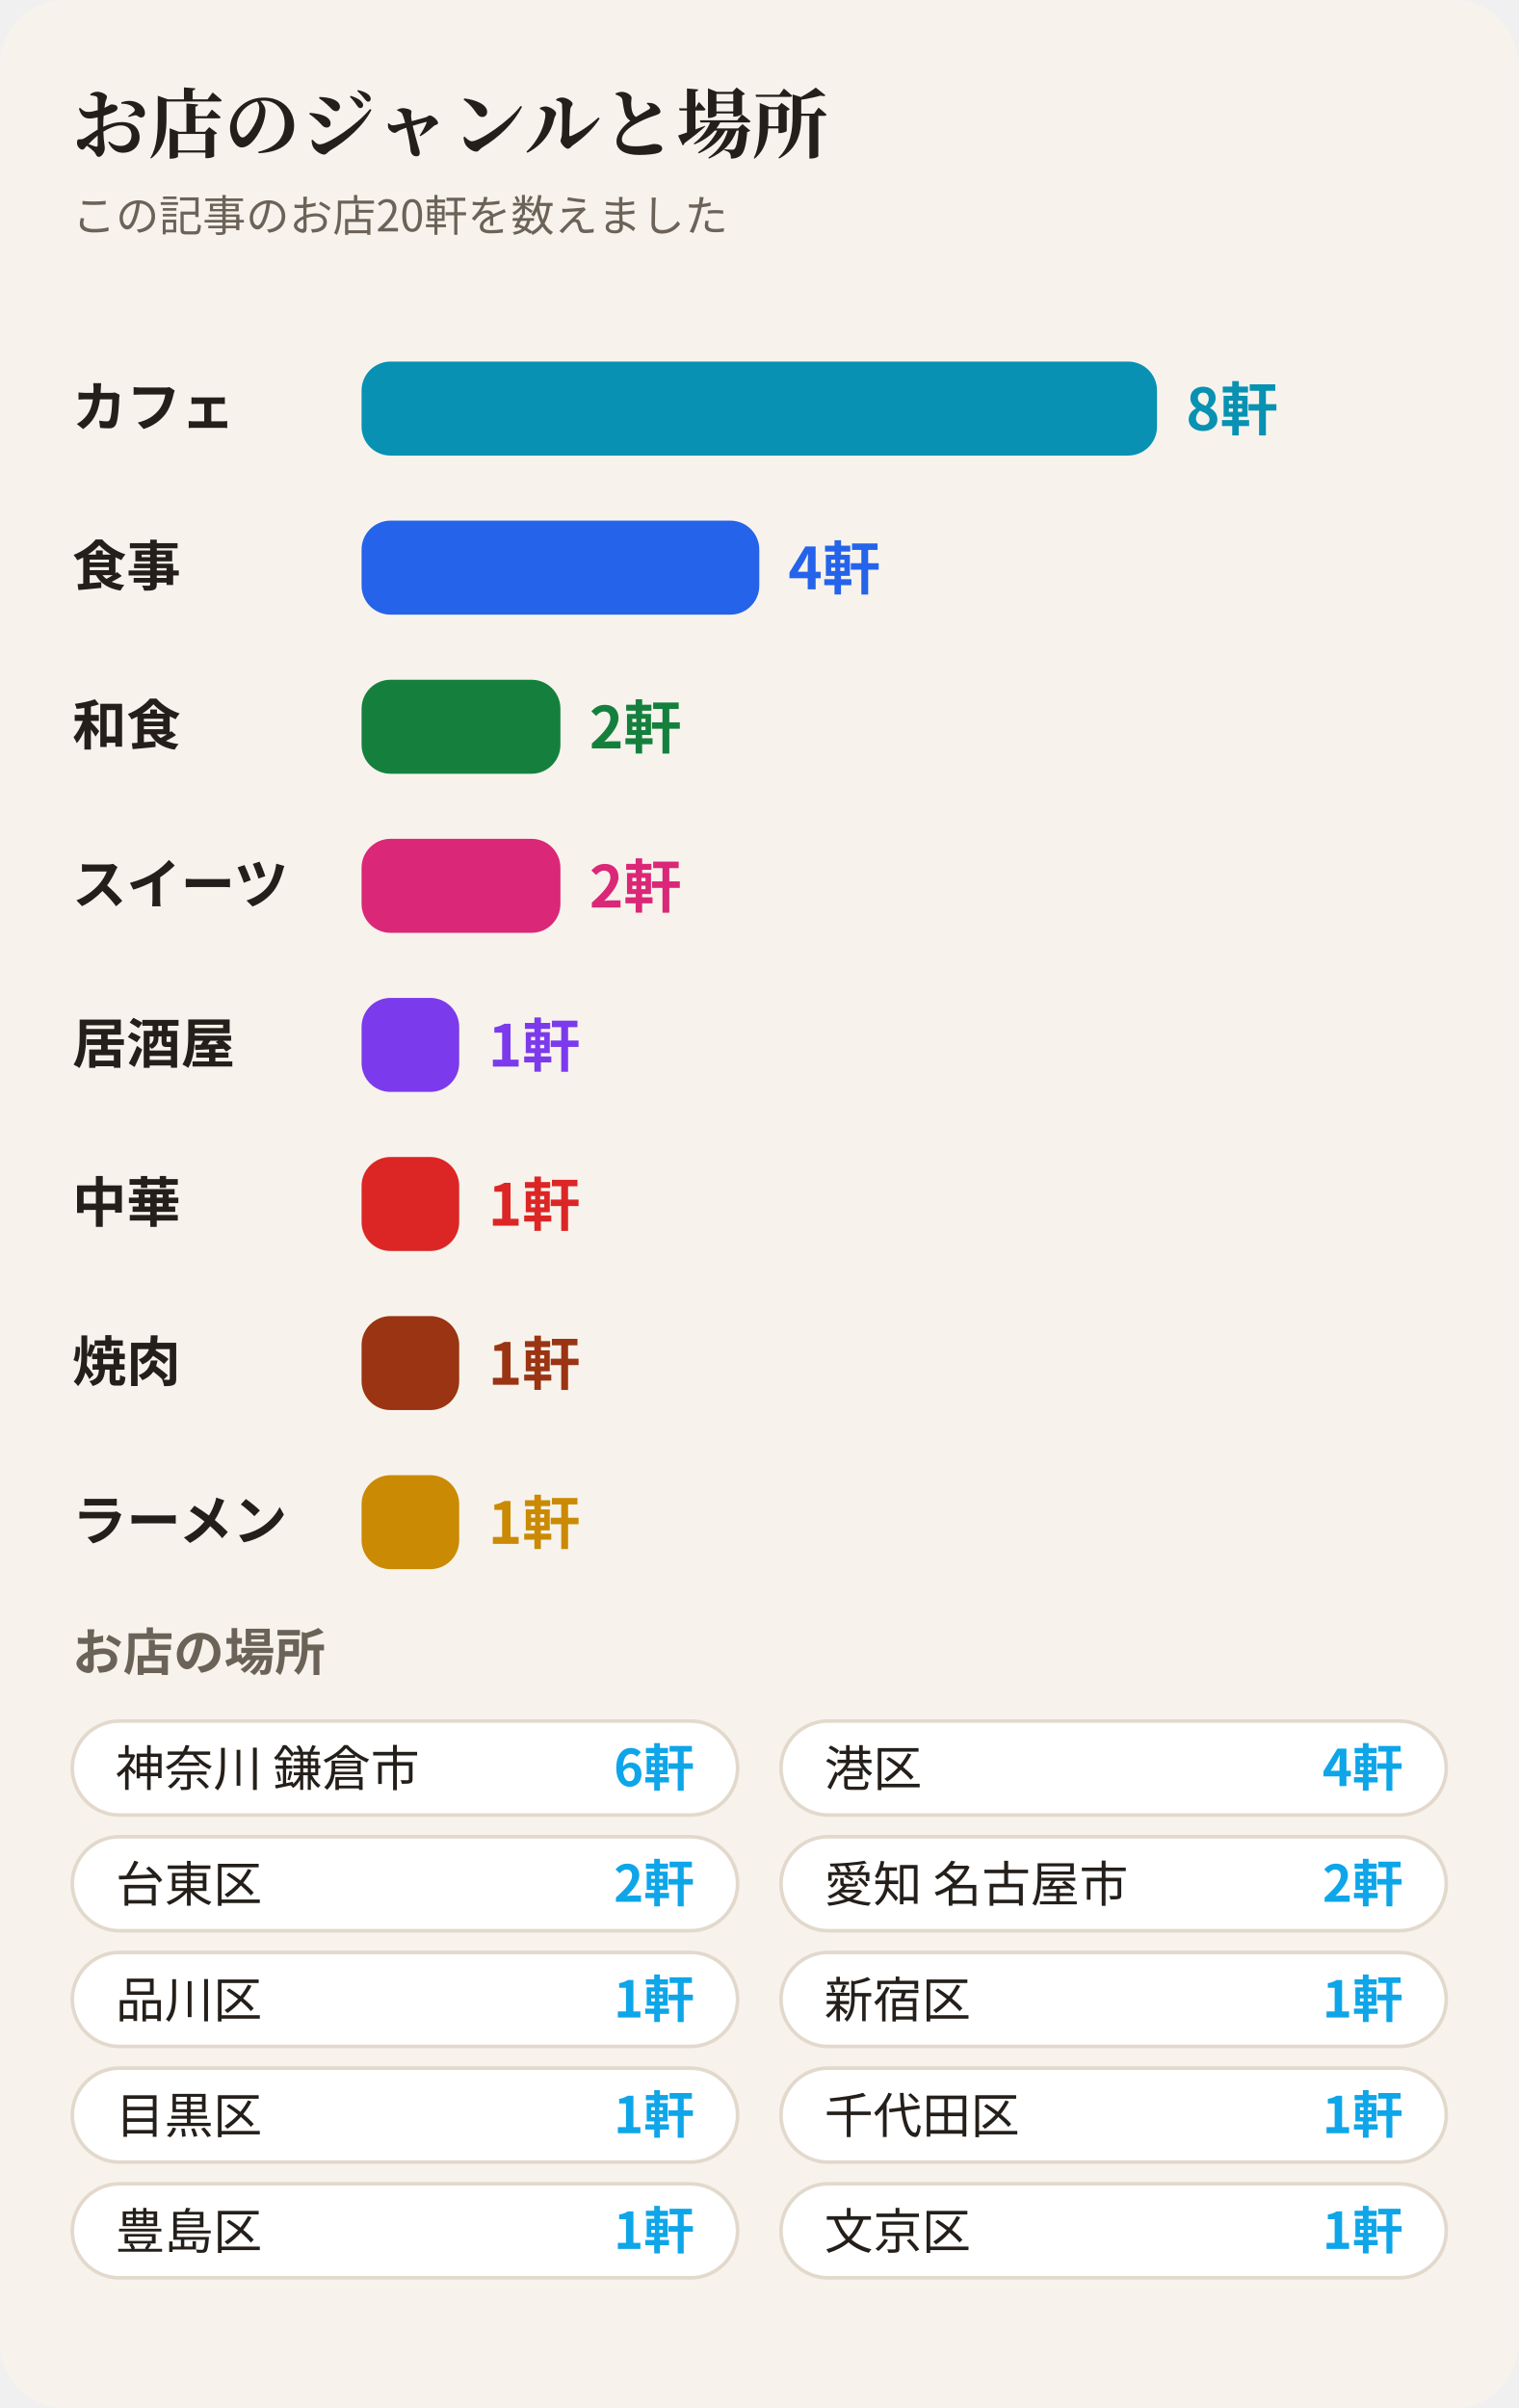
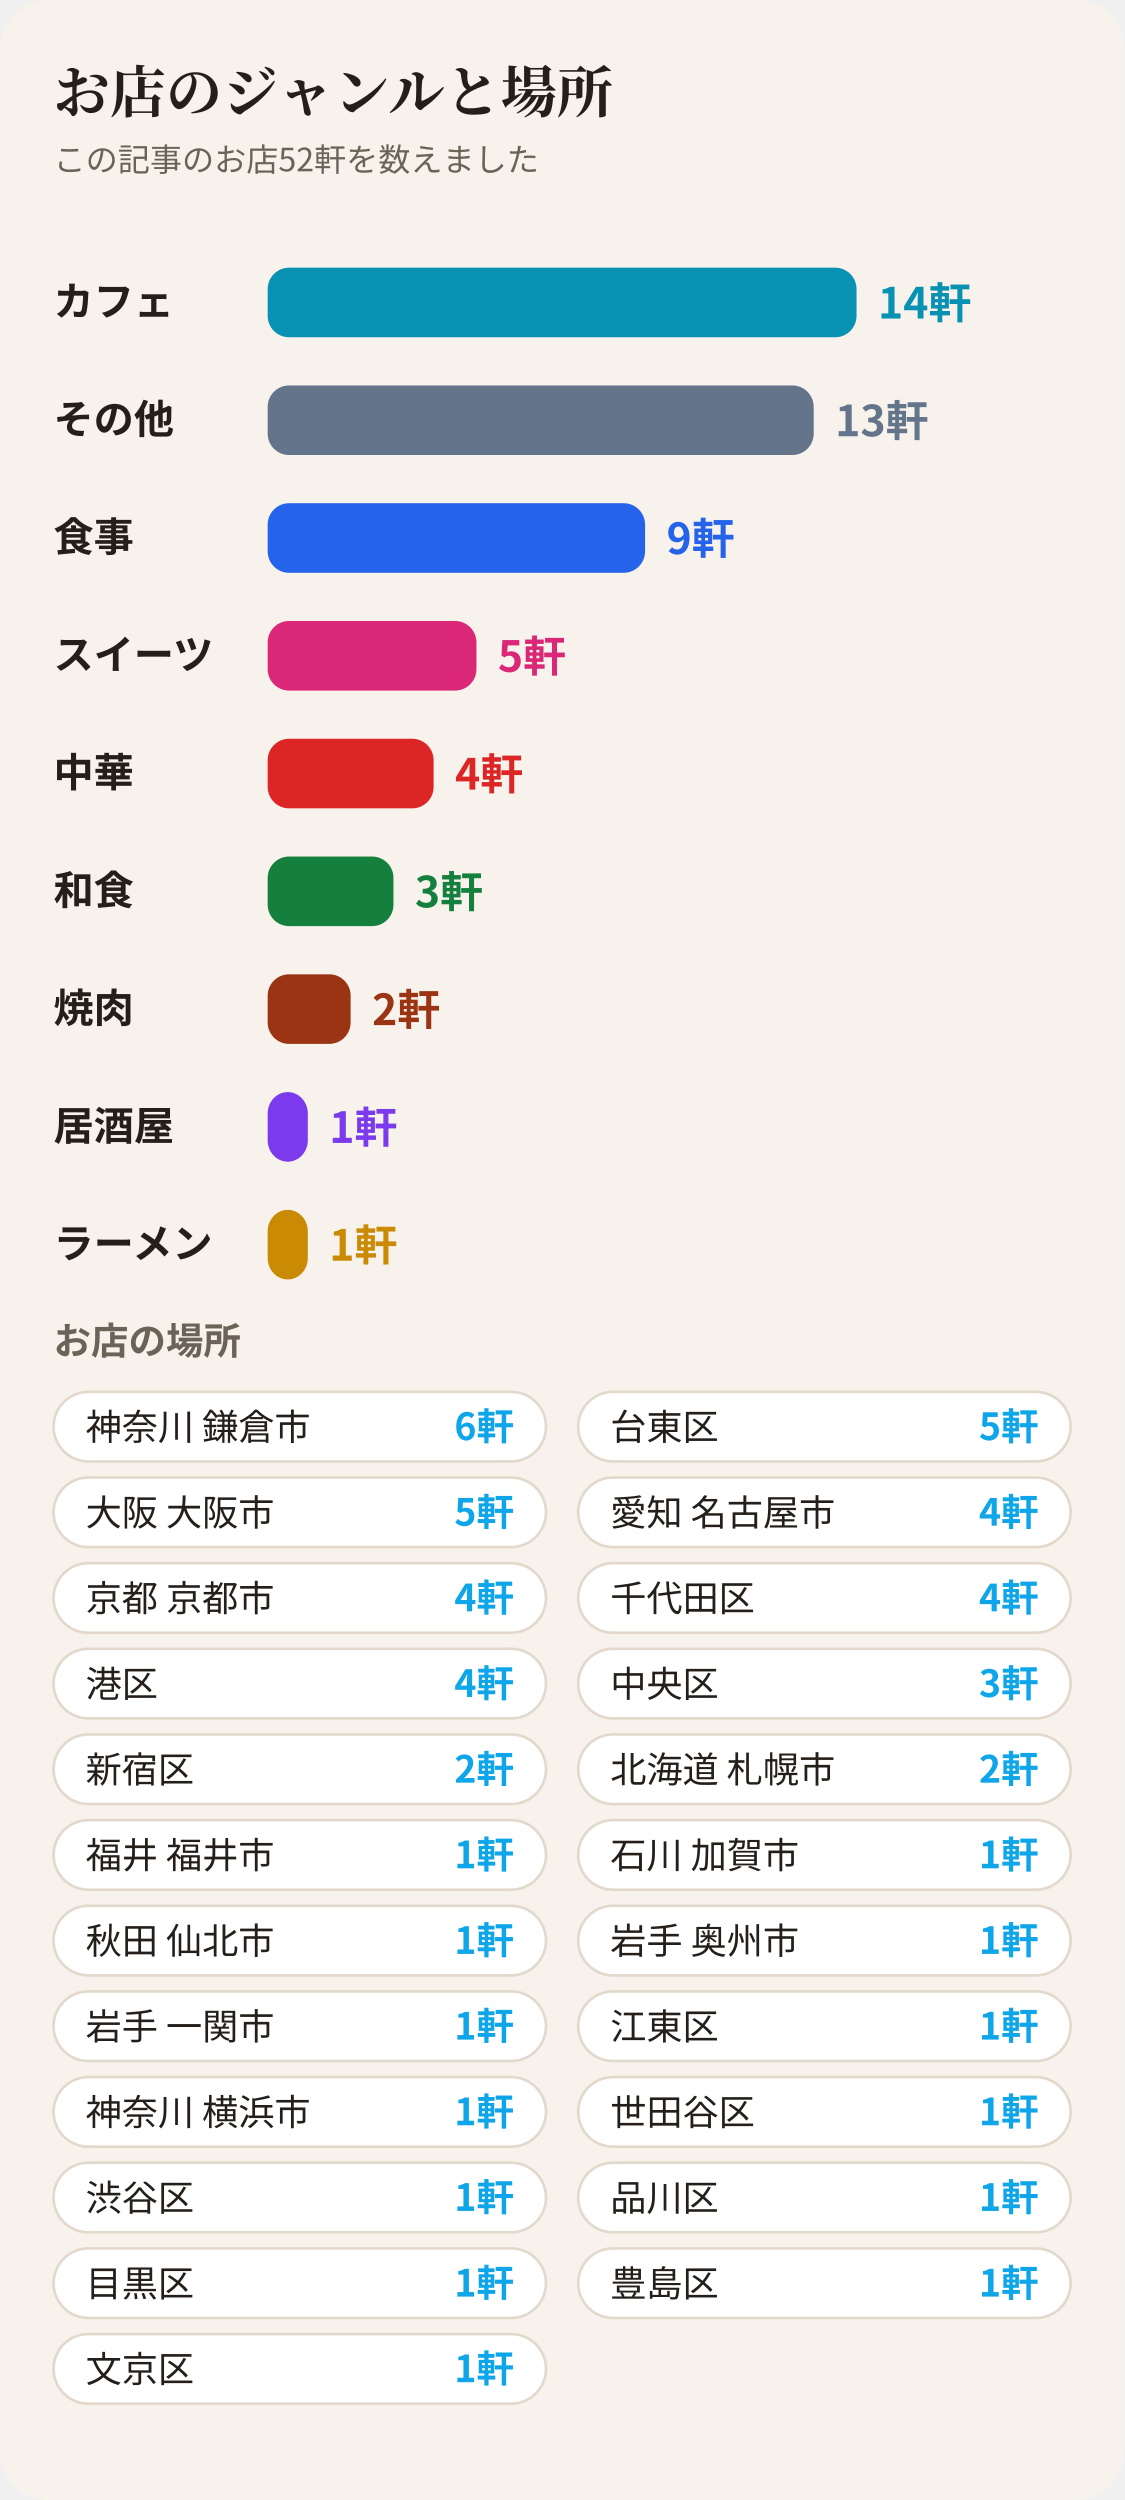
- <svg xmlns="http://www.w3.org/2000/svg" viewBox="0 0 420 666" width="420" height="666" font-family="'Hiragino Sans','Noto Sans CJK JP','Noto Sans JP',sans-serif">
-   <rect width="420" height="666" rx="18" fill="#F7F3EC" />
+ <svg xmlns="http://www.w3.org/2000/svg" viewBox="0 0 420 934" width="420" height="934" font-family="'Hiragino Sans','Noto Sans CJK JP','Noto Sans JP',sans-serif">
+   <rect width="420" height="934" rx="18" fill="#F7F3EC" />
  <text x="20" y="42" font-size="21" font-weight="800" fill="#241F1A" font-family="'Hiragino Mincho ProN','Noto Serif CJK JP','Noto Serif JP',serif">お店のジャンルと場所</text>
-   <text x="20" y="64" font-size="12" fill="#6B6258">この記事のお店20軒を数えました</text>
+   <text x="20" y="64" font-size="12" fill="#6B6258">この記事のお店52軒を数えました</text>
  <text x="20" y="118" font-size="15" font-weight="700" fill="#241F1A">カフェ</text>
  <rect x="100" y="100" width="220" height="26" rx="8" fill="#0891b2" />
-   <text x="328" y="119" font-size="16" font-weight="800" fill="#0891b2">8軒</text>
-   <text x="20" y="162" font-size="15" font-weight="700" fill="#241F1A">食事</text>
-   <rect x="100" y="144" width="110" height="26" rx="8" fill="#2563eb" />
-   <text x="218" y="163" font-size="16" font-weight="800" fill="#2563eb">4軒</text>
-   <text x="20" y="206" font-size="15" font-weight="700" fill="#241F1A">和食</text>
-   <rect x="100" y="188" width="55" height="26" rx="8" fill="#15803d" />
-   <text x="163" y="207" font-size="16" font-weight="800" fill="#15803d">2軒</text>
+   <text x="328" y="119" font-size="16" font-weight="800" fill="#0891b2">14軒</text>
+   <text x="20" y="162" font-size="15" font-weight="700" fill="#241F1A">その他</text>
+   <rect x="100" y="144" width="204" height="26" rx="8" fill="#64748b" />
+   <text x="312" y="163" font-size="16" font-weight="800" fill="#64748b">13軒</text>
+   <text x="20" y="206" font-size="15" font-weight="700" fill="#241F1A">食事</text>
+   <rect x="100" y="188" width="141" height="26" rx="8" fill="#2563eb" />
+   <text x="249" y="207" font-size="16" font-weight="800" fill="#2563eb">9軒</text>
  <text x="20" y="250" font-size="15" font-weight="700" fill="#241F1A">スイーツ</text>
-   <rect x="100" y="232" width="55" height="26" rx="8" fill="#db2777" />
-   <text x="163" y="251" font-size="16" font-weight="800" fill="#db2777">2軒</text>
-   <text x="20" y="294" font-size="15" font-weight="700" fill="#241F1A">居酒屋</text>
-   <rect x="100" y="276" width="27" height="26" rx="8" fill="#7c3aed" />
-   <text x="135" y="295" font-size="16" font-weight="800" fill="#7c3aed">1軒</text>
-   <text x="20" y="338" font-size="15" font-weight="700" fill="#241F1A">中華</text>
-   <rect x="100" y="320" width="27" height="26" rx="8" fill="#dc2626" />
-   <text x="135" y="339" font-size="16" font-weight="800" fill="#dc2626">1軒</text>
+   <rect x="100" y="232" width="78" height="26" rx="8" fill="#db2777" />
+   <text x="186" y="251" font-size="16" font-weight="800" fill="#db2777">5軒</text>
+   <text x="20" y="294" font-size="15" font-weight="700" fill="#241F1A">中華</text>
+   <rect x="100" y="276" width="62" height="26" rx="8" fill="#dc2626" />
+   <text x="170" y="295" font-size="16" font-weight="800" fill="#dc2626">4軒</text>
+   <text x="20" y="338" font-size="15" font-weight="700" fill="#241F1A">和食</text>
+   <rect x="100" y="320" width="47" height="26" rx="8" fill="#15803d" />
+   <text x="155" y="339" font-size="16" font-weight="800" fill="#15803d">3軒</text>
  <text x="20" y="382" font-size="15" font-weight="700" fill="#241F1A">焼肉</text>
-   <rect x="100" y="364" width="27" height="26" rx="8" fill="#9a3412" />
-   <text x="135" y="383" font-size="16" font-weight="800" fill="#9a3412">1軒</text>
-   <text x="20" y="426" font-size="15" font-weight="700" fill="#241F1A">ラーメン</text>
-   <rect x="100" y="408" width="27" height="26" rx="8" fill="#ca8a04" />
-   <text x="135" y="427" font-size="16" font-weight="800" fill="#ca8a04">1軒</text>
-   <text x="20" y="462" font-size="14" font-weight="700" fill="#6B6258">お店の場所</text>
-   <rect x="20" y="476" width="184" height="26" rx="13" fill="#fff" stroke="#E2D9CC" />
-   <text x="32" y="494" font-size="13.5" fill="#241F1A">神奈川 鎌倉市</text>
-   <text x="192" y="494" font-size="14" font-weight="800" text-anchor="end" fill="#0ea5e9">6軒</text>
-   <rect x="216" y="476" width="184" height="26" rx="13" fill="#fff" stroke="#E2D9CC" />
-   <text x="228" y="494" font-size="13.5" fill="#241F1A">港区</text>
-   <text x="388" y="494" font-size="14" font-weight="800" text-anchor="end" fill="#0ea5e9">4軒</text>
-   <rect x="20" y="508" width="184" height="26" rx="13" fill="#fff" stroke="#E2D9CC" />
-   <text x="32" y="526" font-size="13.5" fill="#241F1A">台東区</text>
-   <text x="192" y="526" font-size="14" font-weight="800" text-anchor="end" fill="#0ea5e9">2軒</text>
-   <rect x="216" y="508" width="184" height="26" rx="13" fill="#fff" stroke="#E2D9CC" />
-   <text x="228" y="526" font-size="13.5" fill="#241F1A">愛知 名古屋市</text>
-   <text x="388" y="526" font-size="14" font-weight="800" text-anchor="end" fill="#0ea5e9">2軒</text>
-   <rect x="20" y="540" width="184" height="26" rx="13" fill="#fff" stroke="#E2D9CC" />
-   <text x="32" y="558" font-size="13.5" fill="#241F1A">品川区</text>
-   <text x="192" y="558" font-size="14" font-weight="800" text-anchor="end" fill="#0ea5e9">1軒</text>
-   <rect x="216" y="540" width="184" height="26" rx="13" fill="#fff" stroke="#E2D9CC" />
-   <text x="228" y="558" font-size="13.5" fill="#241F1A">新宿区</text>
-   <text x="388" y="558" font-size="14" font-weight="800" text-anchor="end" fill="#0ea5e9">1軒</text>
-   <rect x="20" y="572" width="184" height="26" rx="13" fill="#fff" stroke="#E2D9CC" />
-   <text x="32" y="590" font-size="13.5" fill="#241F1A">目黒区</text>
-   <text x="192" y="590" font-size="14" font-weight="800" text-anchor="end" fill="#0ea5e9">1軒</text>
-   <rect x="216" y="572" width="184" height="26" rx="13" fill="#fff" stroke="#E2D9CC" />
-   <text x="228" y="590" font-size="13.5" fill="#241F1A">千代田区</text>
-   <text x="388" y="590" font-size="14" font-weight="800" text-anchor="end" fill="#0ea5e9">1軒</text>
-   <rect x="20" y="604" width="184" height="26" rx="13" fill="#fff" stroke="#E2D9CC" />
-   <text x="32" y="622" font-size="13.5" fill="#241F1A">豊島区</text>
-   <text x="192" y="622" font-size="14" font-weight="800" text-anchor="end" fill="#0ea5e9">1軒</text>
-   <rect x="216" y="604" width="184" height="26" rx="13" fill="#fff" stroke="#E2D9CC" />
-   <text x="228" y="622" font-size="13.5" fill="#241F1A">文京区</text>
-   <text x="388" y="622" font-size="14" font-weight="800" text-anchor="end" fill="#0ea5e9">1軒</text>
+   <rect x="100" y="364" width="31" height="26" rx="8" fill="#9a3412" />
+   <text x="139" y="383" font-size="16" font-weight="800" fill="#9a3412">2軒</text>
+   <text x="20" y="426" font-size="15" font-weight="700" fill="#241F1A">居酒屋</text>
+   <rect x="100" y="408" width="15" height="26" rx="8" fill="#7c3aed" />
+   <text x="123" y="427" font-size="16" font-weight="800" fill="#7c3aed">1軒</text>
+   <text x="20" y="470" font-size="15" font-weight="700" fill="#241F1A">ラーメン</text>
+   <rect x="100" y="452" width="15" height="26" rx="8" fill="#ca8a04" />
+   <text x="123" y="471" font-size="16" font-weight="800" fill="#ca8a04">1軒</text>
+   <text x="20" y="506" font-size="14" font-weight="700" fill="#6B6258">お店の場所</text>
+   <rect x="20" y="520" width="184" height="26" rx="13" fill="#fff" stroke="#E2D9CC" />
+   <text x="32" y="538" font-size="13.5" fill="#241F1A">神奈川 鎌倉市</text>
+   <text x="192" y="538" font-size="14" font-weight="800" text-anchor="end" fill="#0ea5e9">6軒</text>
+   <rect x="216" y="520" width="184" height="26" rx="13" fill="#fff" stroke="#E2D9CC" />
+   <text x="228" y="538" font-size="13.5" fill="#241F1A">台東区</text>
+   <text x="388" y="538" font-size="14" font-weight="800" text-anchor="end" fill="#0ea5e9">5軒</text>
+   <rect x="20" y="552" width="184" height="26" rx="13" fill="#fff" stroke="#E2D9CC" />
+   <text x="32" y="570" font-size="13.5" fill="#241F1A">大阪 大阪市</text>
+   <text x="192" y="570" font-size="14" font-weight="800" text-anchor="end" fill="#0ea5e9">5軒</text>
+   <rect x="216" y="552" width="184" height="26" rx="13" fill="#fff" stroke="#E2D9CC" />
+   <text x="228" y="570" font-size="13.5" fill="#241F1A">愛知 名古屋市</text>
+   <text x="388" y="570" font-size="14" font-weight="800" text-anchor="end" fill="#0ea5e9">4軒</text>
+   <rect x="20" y="584" width="184" height="26" rx="13" fill="#fff" stroke="#E2D9CC" />
+   <text x="32" y="602" font-size="13.5" fill="#241F1A">京都 京都市</text>
+   <text x="192" y="602" font-size="14" font-weight="800" text-anchor="end" fill="#0ea5e9">4軒</text>
+   <rect x="216" y="584" width="184" height="26" rx="13" fill="#fff" stroke="#E2D9CC" />
+   <text x="228" y="602" font-size="13.5" fill="#241F1A">千代田区</text>
+   <text x="388" y="602" font-size="14" font-weight="800" text-anchor="end" fill="#0ea5e9">4軒</text>
+   <rect x="20" y="616" width="184" height="26" rx="13" fill="#fff" stroke="#E2D9CC" />
+   <text x="32" y="634" font-size="13.5" fill="#241F1A">港区</text>
+   <text x="192" y="634" font-size="14" font-weight="800" text-anchor="end" fill="#0ea5e9">4軒</text>
+   <rect x="216" y="616" width="184" height="26" rx="13" fill="#fff" stroke="#E2D9CC" />
+   <text x="228" y="634" font-size="13.5" fill="#241F1A">中央区</text>
+   <text x="388" y="634" font-size="14" font-weight="800" text-anchor="end" fill="#0ea5e9">3軒</text>
+   <rect x="20" y="648" width="184" height="26" rx="13" fill="#fff" stroke="#E2D9CC" />
+   <text x="32" y="666" font-size="13.5" fill="#241F1A">新宿区</text>
+   <text x="192" y="666" font-size="14" font-weight="800" text-anchor="end" fill="#0ea5e9">2軒</text>
+   <rect x="216" y="648" width="184" height="26" rx="13" fill="#fff" stroke="#E2D9CC" />
+   <text x="228" y="666" font-size="13.5" fill="#241F1A">北海道 札幌市</text>
+   <text x="388" y="666" font-size="14" font-weight="800" text-anchor="end" fill="#0ea5e9">2軒</text>
+   <rect x="20" y="680" width="184" height="26" rx="13" fill="#fff" stroke="#E2D9CC" />
+   <text x="32" y="698" font-size="13.5" fill="#241F1A">福井 福井市</text>
+   <text x="192" y="698" font-size="14" font-weight="800" text-anchor="end" fill="#0ea5e9">1軒</text>
+   <rect x="216" y="680" width="184" height="26" rx="13" fill="#fff" stroke="#E2D9CC" />
+   <text x="228" y="698" font-size="13.5" fill="#241F1A">石川 加賀市</text>
+   <text x="388" y="698" font-size="14" font-weight="800" text-anchor="end" fill="#0ea5e9">1軒</text>
+   <rect x="20" y="712" width="184" height="26" rx="13" fill="#fff" stroke="#E2D9CC" />
+   <text x="32" y="730" font-size="13.5" fill="#241F1A">秋田 仙北市</text>
+   <text x="192" y="730" font-size="14" font-weight="800" text-anchor="end" fill="#0ea5e9">1軒</text>
+   <rect x="216" y="712" width="184" height="26" rx="13" fill="#fff" stroke="#E2D9CC" />
+   <text x="228" y="730" font-size="13.5" fill="#241F1A">岩手 奥州市</text>
+   <text x="388" y="730" font-size="14" font-weight="800" text-anchor="end" fill="#0ea5e9">1軒</text>
+   <rect x="20" y="744" width="184" height="26" rx="13" fill="#fff" stroke="#E2D9CC" />
+   <text x="32" y="762" font-size="13.5" fill="#241F1A">岩手 一関市</text>
+   <text x="192" y="762" font-size="14" font-weight="800" text-anchor="end" fill="#0ea5e9">1軒</text>
+   <rect x="216" y="744" width="184" height="26" rx="13" fill="#fff" stroke="#E2D9CC" />
+   <text x="228" y="762" font-size="13.5" fill="#241F1A">江東区</text>
+   <text x="388" y="762" font-size="14" font-weight="800" text-anchor="end" fill="#0ea5e9">1軒</text>
+   <rect x="20" y="776" width="184" height="26" rx="13" fill="#fff" stroke="#E2D9CC" />
+   <text x="32" y="794" font-size="13.5" fill="#241F1A">神奈川 横浜市</text>
+   <text x="192" y="794" font-size="14" font-weight="800" text-anchor="end" fill="#0ea5e9">1軒</text>
+   <rect x="216" y="776" width="184" height="26" rx="13" fill="#fff" stroke="#E2D9CC" />
+   <text x="228" y="794" font-size="13.5" fill="#241F1A">世田谷区</text>
+   <text x="388" y="794" font-size="14" font-weight="800" text-anchor="end" fill="#0ea5e9">1軒</text>
+   <rect x="20" y="808" width="184" height="26" rx="13" fill="#fff" stroke="#E2D9CC" />
+   <text x="32" y="826" font-size="13.5" fill="#241F1A">渋谷区</text>
+   <text x="192" y="826" font-size="14" font-weight="800" text-anchor="end" fill="#0ea5e9">1軒</text>
+   <rect x="216" y="808" width="184" height="26" rx="13" fill="#fff" stroke="#E2D9CC" />
+   <text x="228" y="826" font-size="13.5" fill="#241F1A">品川区</text>
+   <text x="388" y="826" font-size="14" font-weight="800" text-anchor="end" fill="#0ea5e9">1軒</text>
+   <rect x="20" y="840" width="184" height="26" rx="13" fill="#fff" stroke="#E2D9CC" />
+   <text x="32" y="858" font-size="13.5" fill="#241F1A">目黒区</text>
+   <text x="192" y="858" font-size="14" font-weight="800" text-anchor="end" fill="#0ea5e9">1軒</text>
+   <rect x="216" y="840" width="184" height="26" rx="13" fill="#fff" stroke="#E2D9CC" />
+   <text x="228" y="858" font-size="13.5" fill="#241F1A">豊島区</text>
+   <text x="388" y="858" font-size="14" font-weight="800" text-anchor="end" fill="#0ea5e9">1軒</text>
+   <rect x="20" y="872" width="184" height="26" rx="13" fill="#fff" stroke="#E2D9CC" />
+   <text x="32" y="890" font-size="13.5" fill="#241F1A">文京区</text>
+   <text x="192" y="890" font-size="14" font-weight="800" text-anchor="end" fill="#0ea5e9">1軒</text>
</svg>
